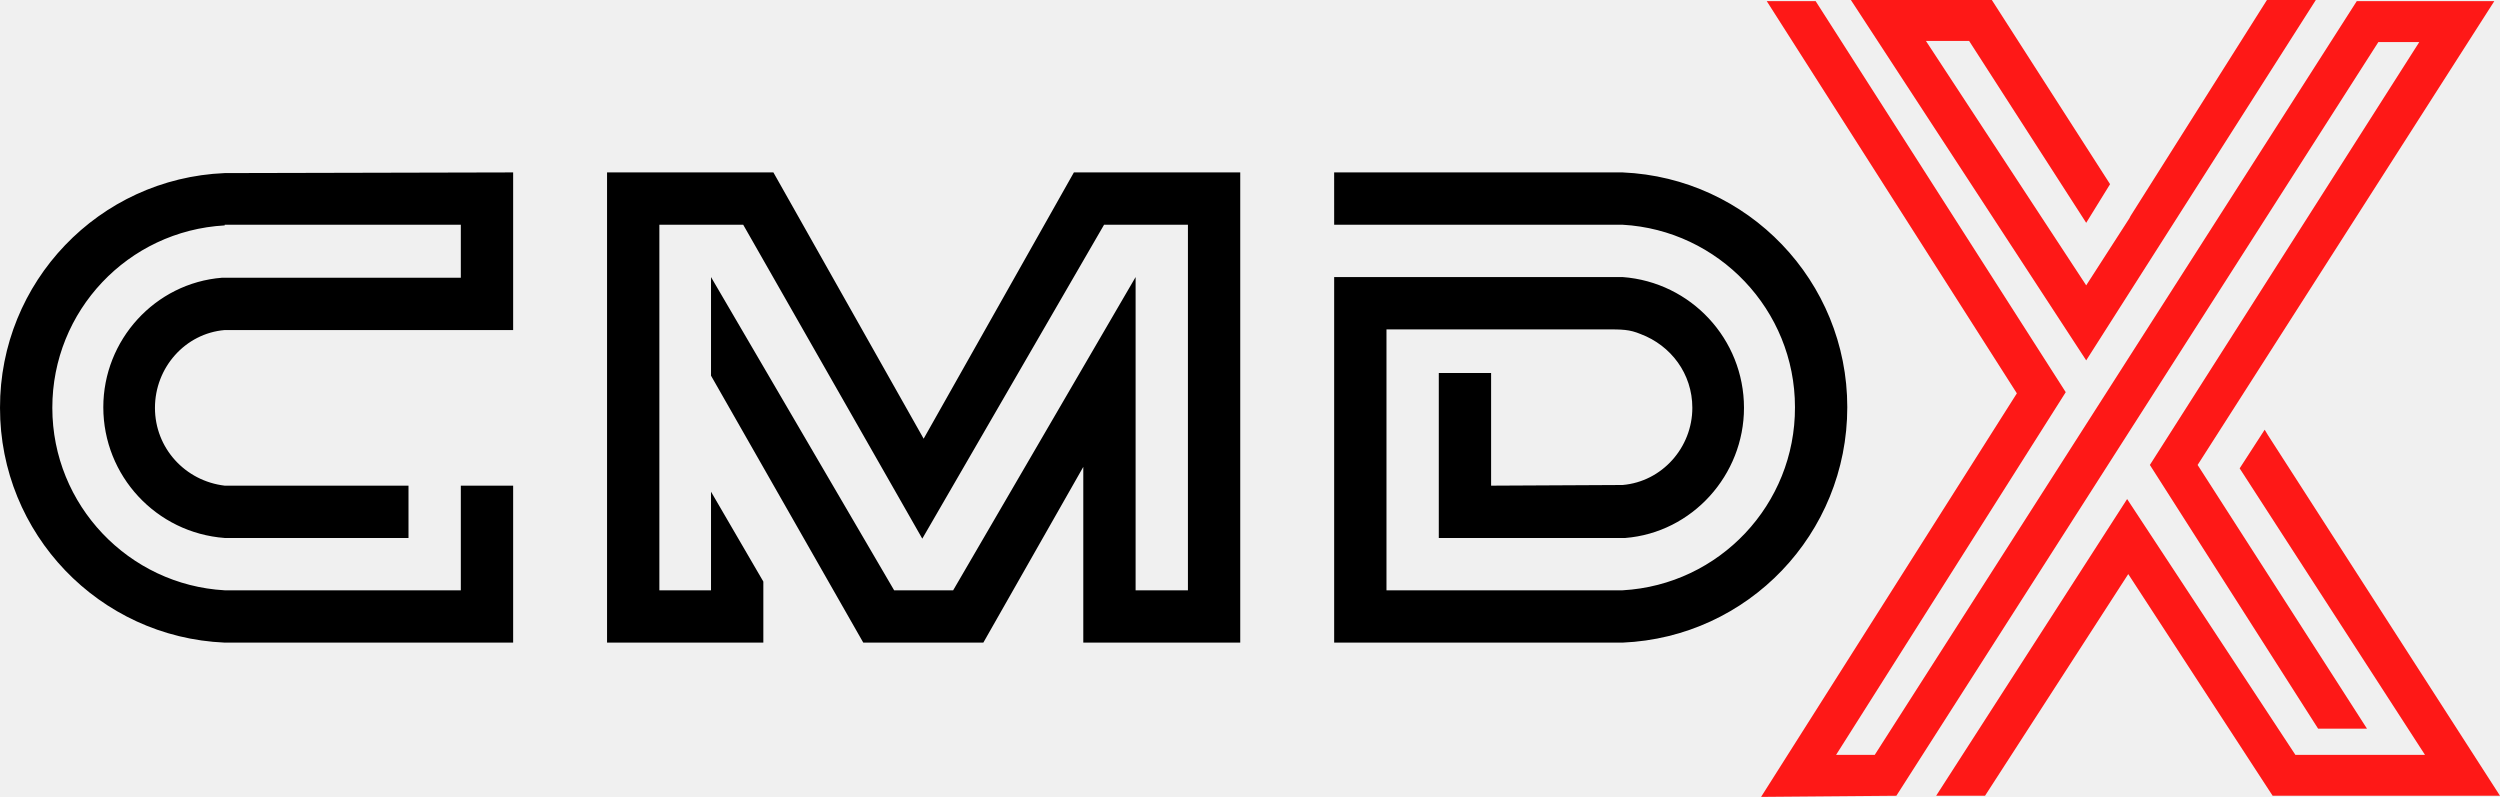
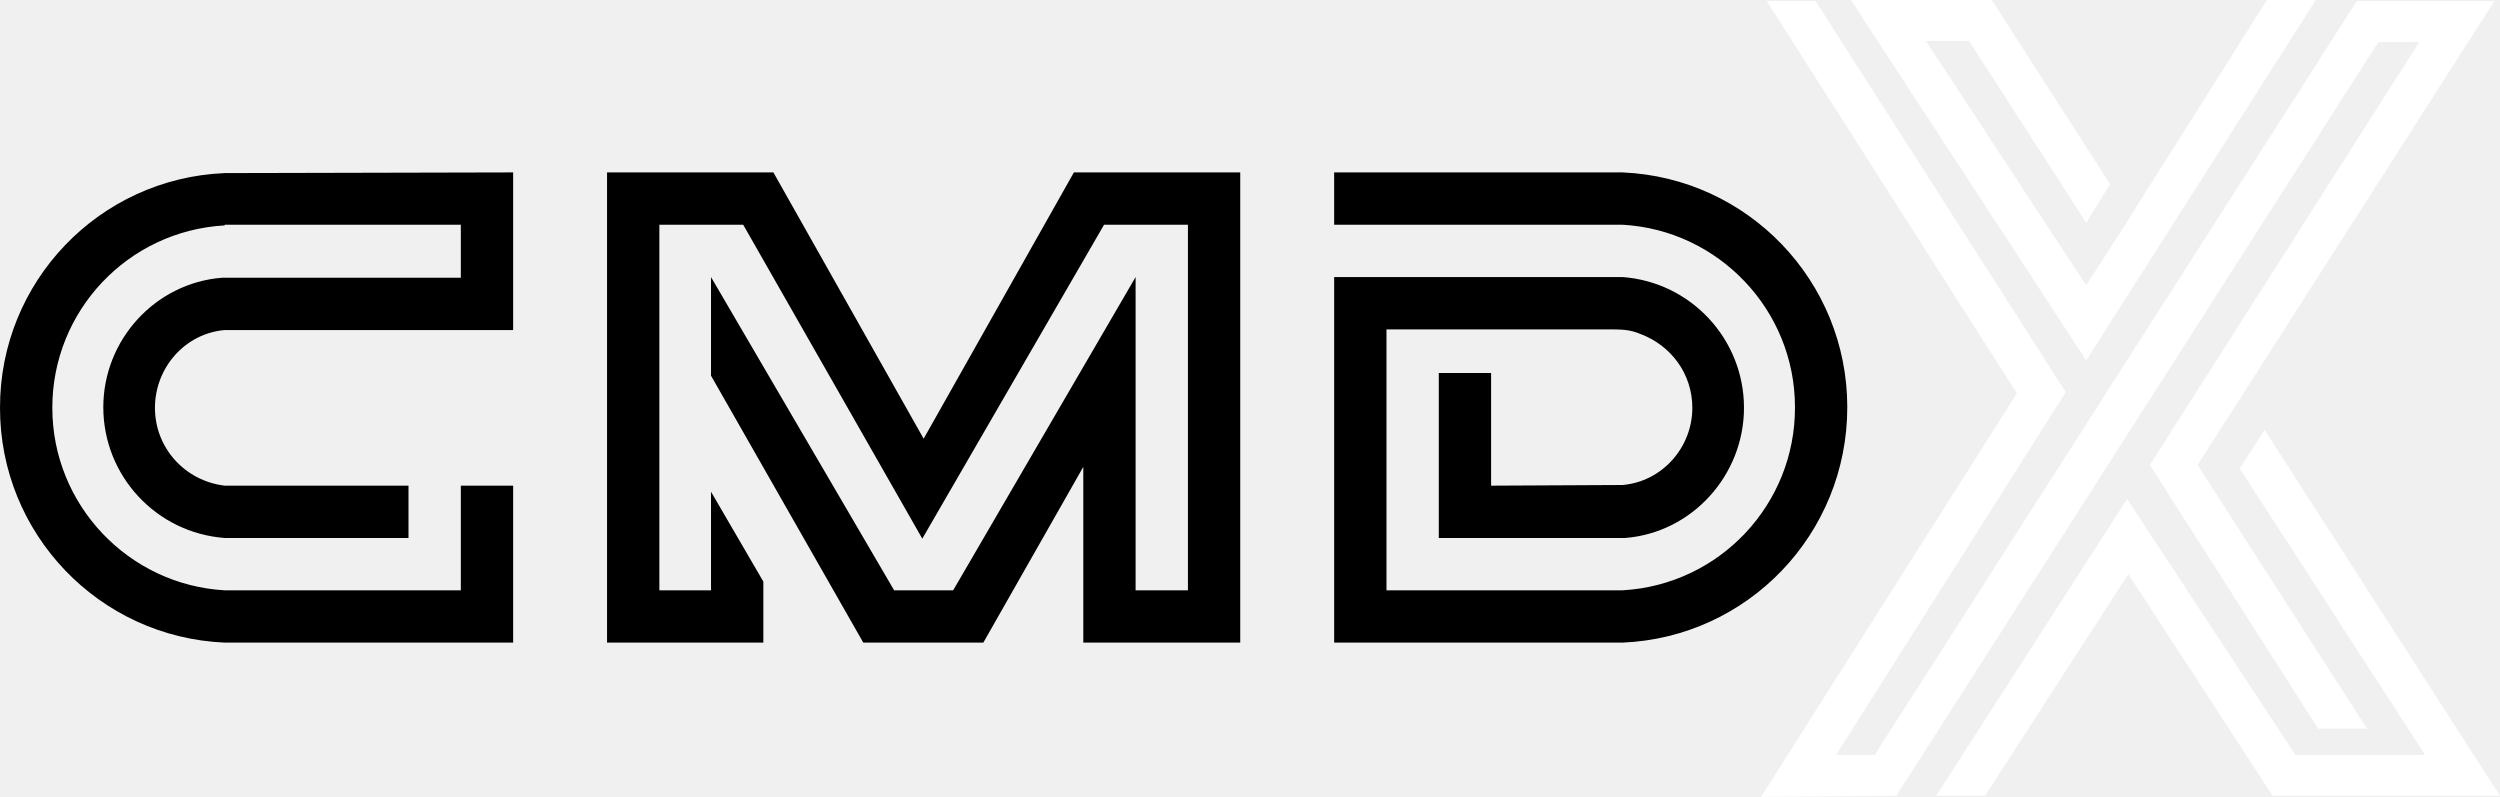
<svg xmlns="http://www.w3.org/2000/svg" width="352.2" height="112.266" viewBox="0 0 203 64.708" xmlSpace="preserve">
-   <path d="M172.908 17.723 169.4 23.17 156.385 3.323h3.507l9.508 14.77 1.938-3.139L161.738 0h-11.446L169.4 29.262 188.046 0h-3.97L173 17.54zm-20.677 43.57h-3.139l18.646-29.447L147.431.093h-3.97l20.308 31.846L143 64.708l10.985-.092 39.138-61.2h3.323L174.57 37.754l13.662 21.415h3.969l-13.754-21.415L202.538.093H191.37zm29.63-23.262 15.047 23.262h-10.523l-13.662-20.77-15.508 24.093h3.97l11.63-18 11.723 18H203l-18.83-29.262-.278-.461z" fill="#fe1817" />
+   <path d="M172.908 17.723 169.4 23.17 156.385 3.323h3.507l9.508 14.77 1.938-3.139L161.738 0h-11.446L169.4 29.262 188.046 0h-3.97L173 17.54zm-20.677 43.57h-3.139l18.646-29.447L147.431.093h-3.97l20.308 31.846L143 64.708l10.985-.092 39.138-61.2h3.323L174.57 37.754l13.662 21.415h3.969l-13.754-21.415L202.538.093H191.37zm29.63-23.262 15.047 23.262h-10.523l-13.662-20.77-15.508 24.093h3.97l11.63-18 11.723 18H203l-18.83-29.262-.278-.461z" fill="#fff" />
  <path d="M41.667 14v12.8h-23.42c-3.214.272-5.665 3.05-5.665 6.318s2.45 5.937 5.664 6.318H33.17v4.248H18.246a10.65 10.65 0 0 1-9.858-10.62c0-5.447 4.194-10.077 9.64-10.512h19.39v-4.303H18.246v.054A14.823 14.823 0 0 0 4.248 33.118c0 7.898 6.21 14.38 13.998 14.815h19.172v-8.497h4.249v12.745h-23.42A19.063 19.063 0 0 1 0 33.118a19.033 19.033 0 0 1 18.246-19.063zM75 35.623 87.2 14h13.508v38.181H87.963v-14.27l-8.116 14.27h-9.749L57.734 30.504v-8.007l14.87 25.436h4.792l14.815-25.436v25.436h4.249V18.249H89.65l-14.76 25.49-14.542-25.49H53.54v29.684h4.194v-8.007l4.249 7.299v4.956H49.292v-38.18H62.8zM108.333 14h23.42C141.94 14.436 150 22.824 150 33.064c0 10.294-8.061 18.681-18.246 19.117h-23.42V22.497h23.42a10.65 10.65 0 0 1 9.858 10.621c0 5.447-4.194 10.13-9.64 10.566H116.83V30.286h4.248v9.15l10.676-.054c3.213-.273 5.664-3.05 5.664-6.264 0-2.778-1.743-5.065-4.194-5.991-.926-.382-1.47-.382-2.94-.382h-17.702v21.188h19.172a14.84 14.84 0 0 0 13.998-14.87c0-7.897-6.21-14.379-13.998-14.814h-23.42z" />
</svg>
